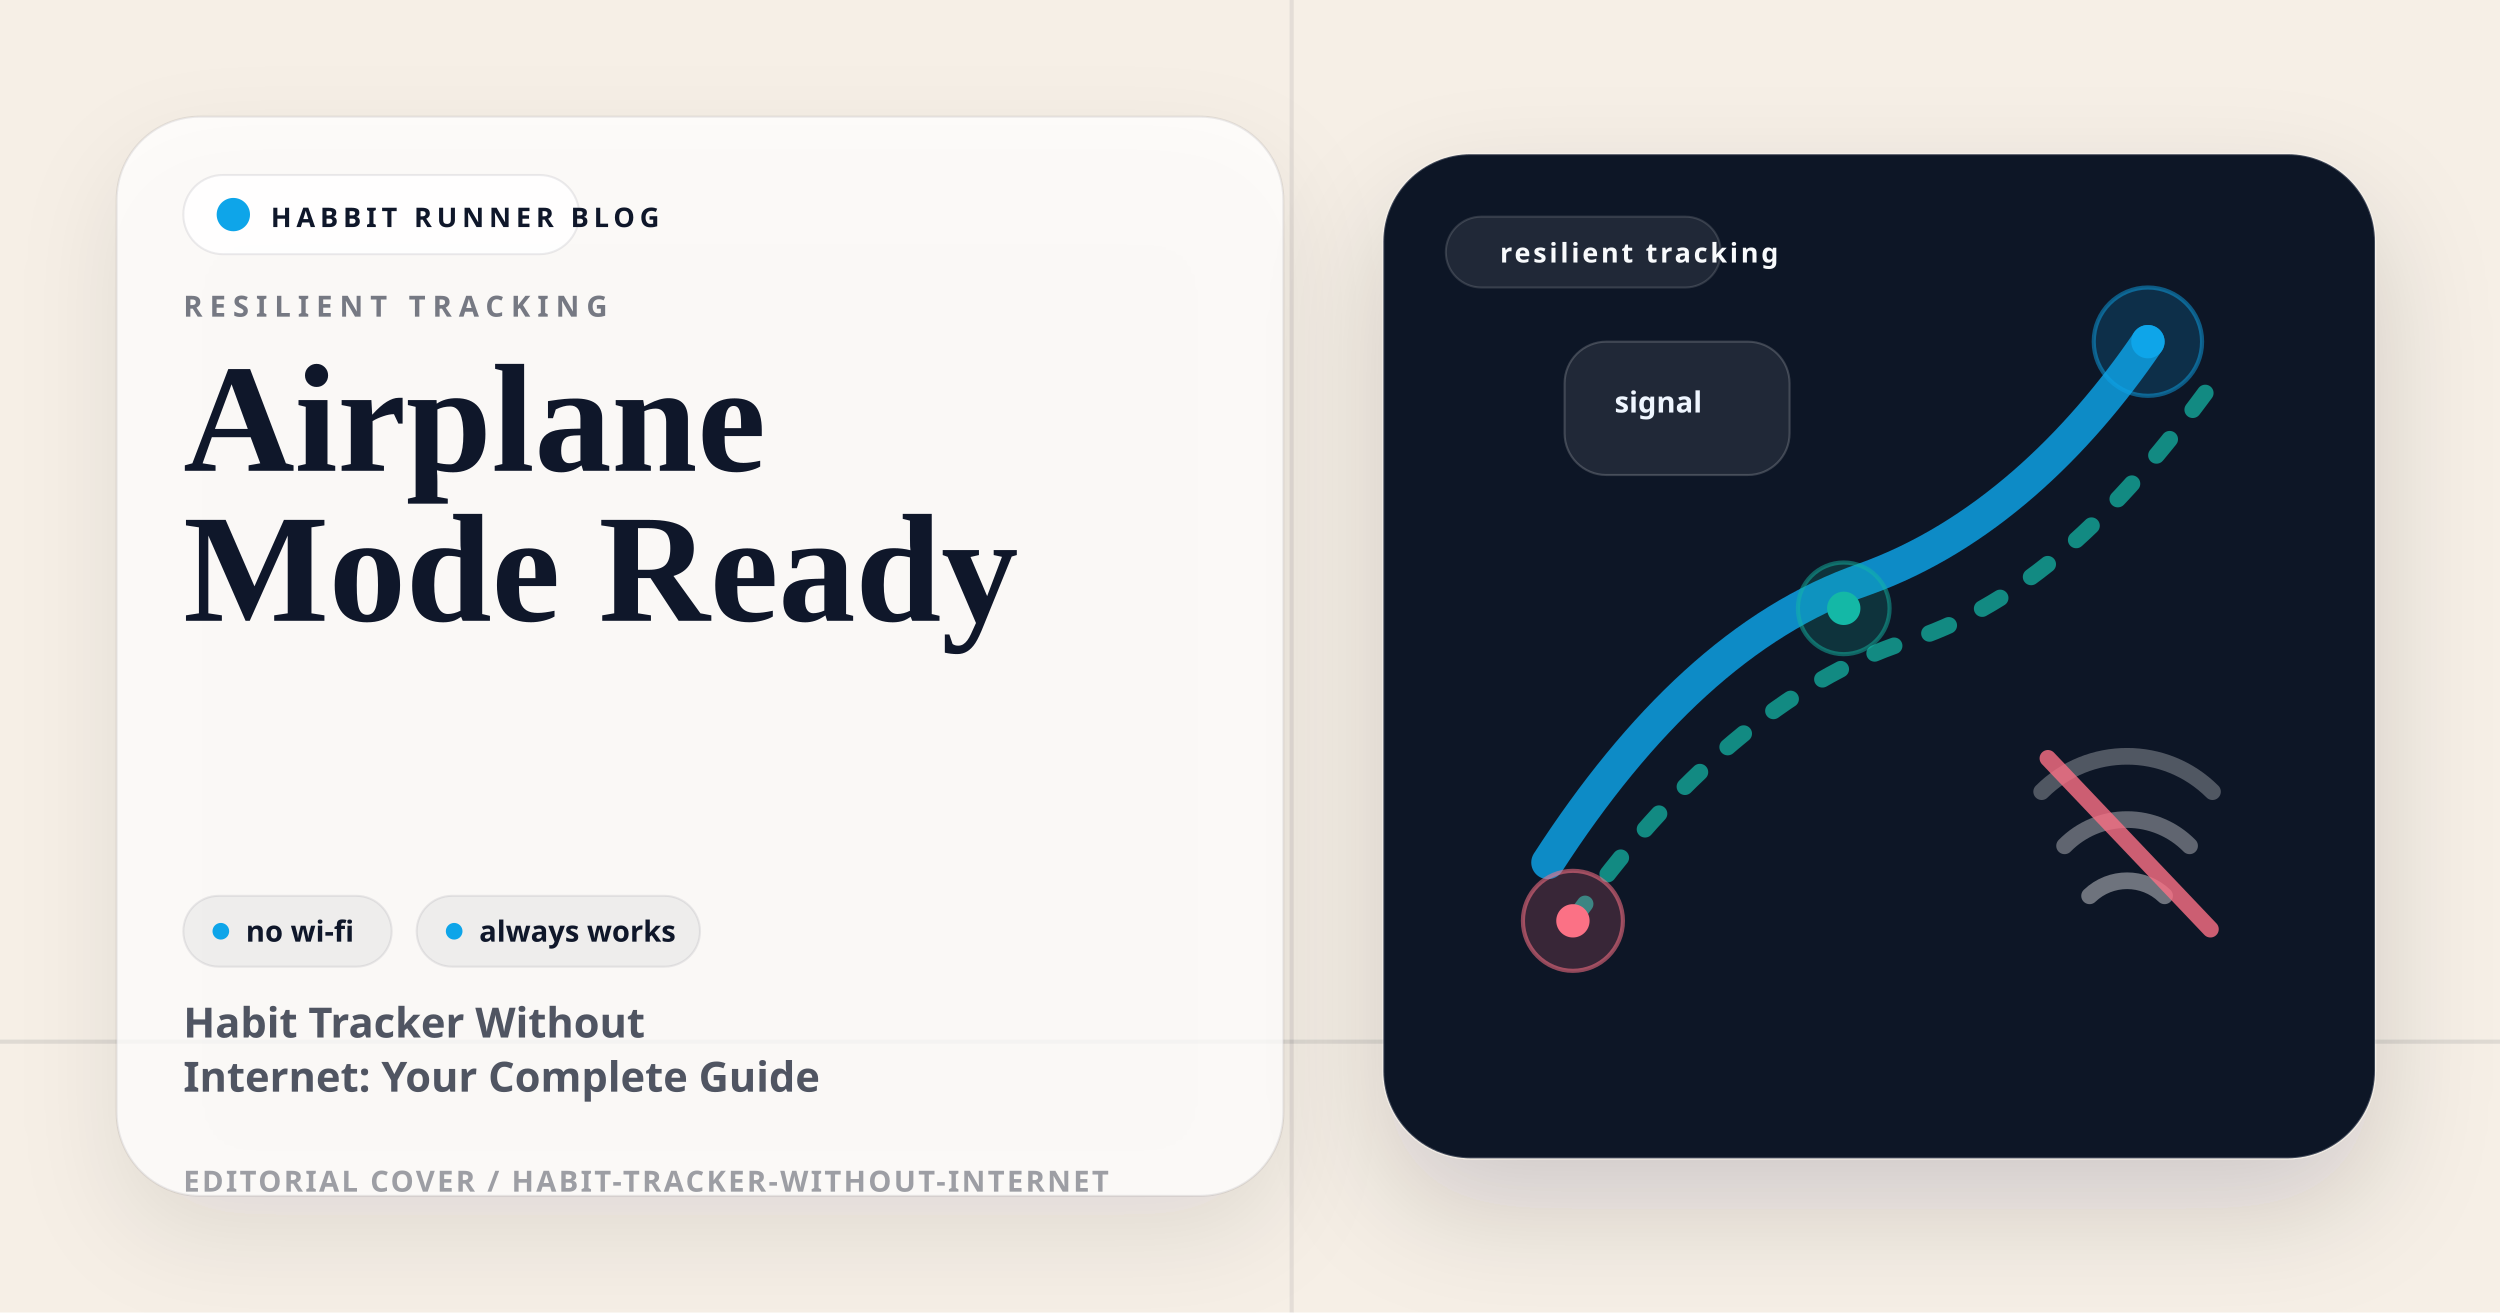
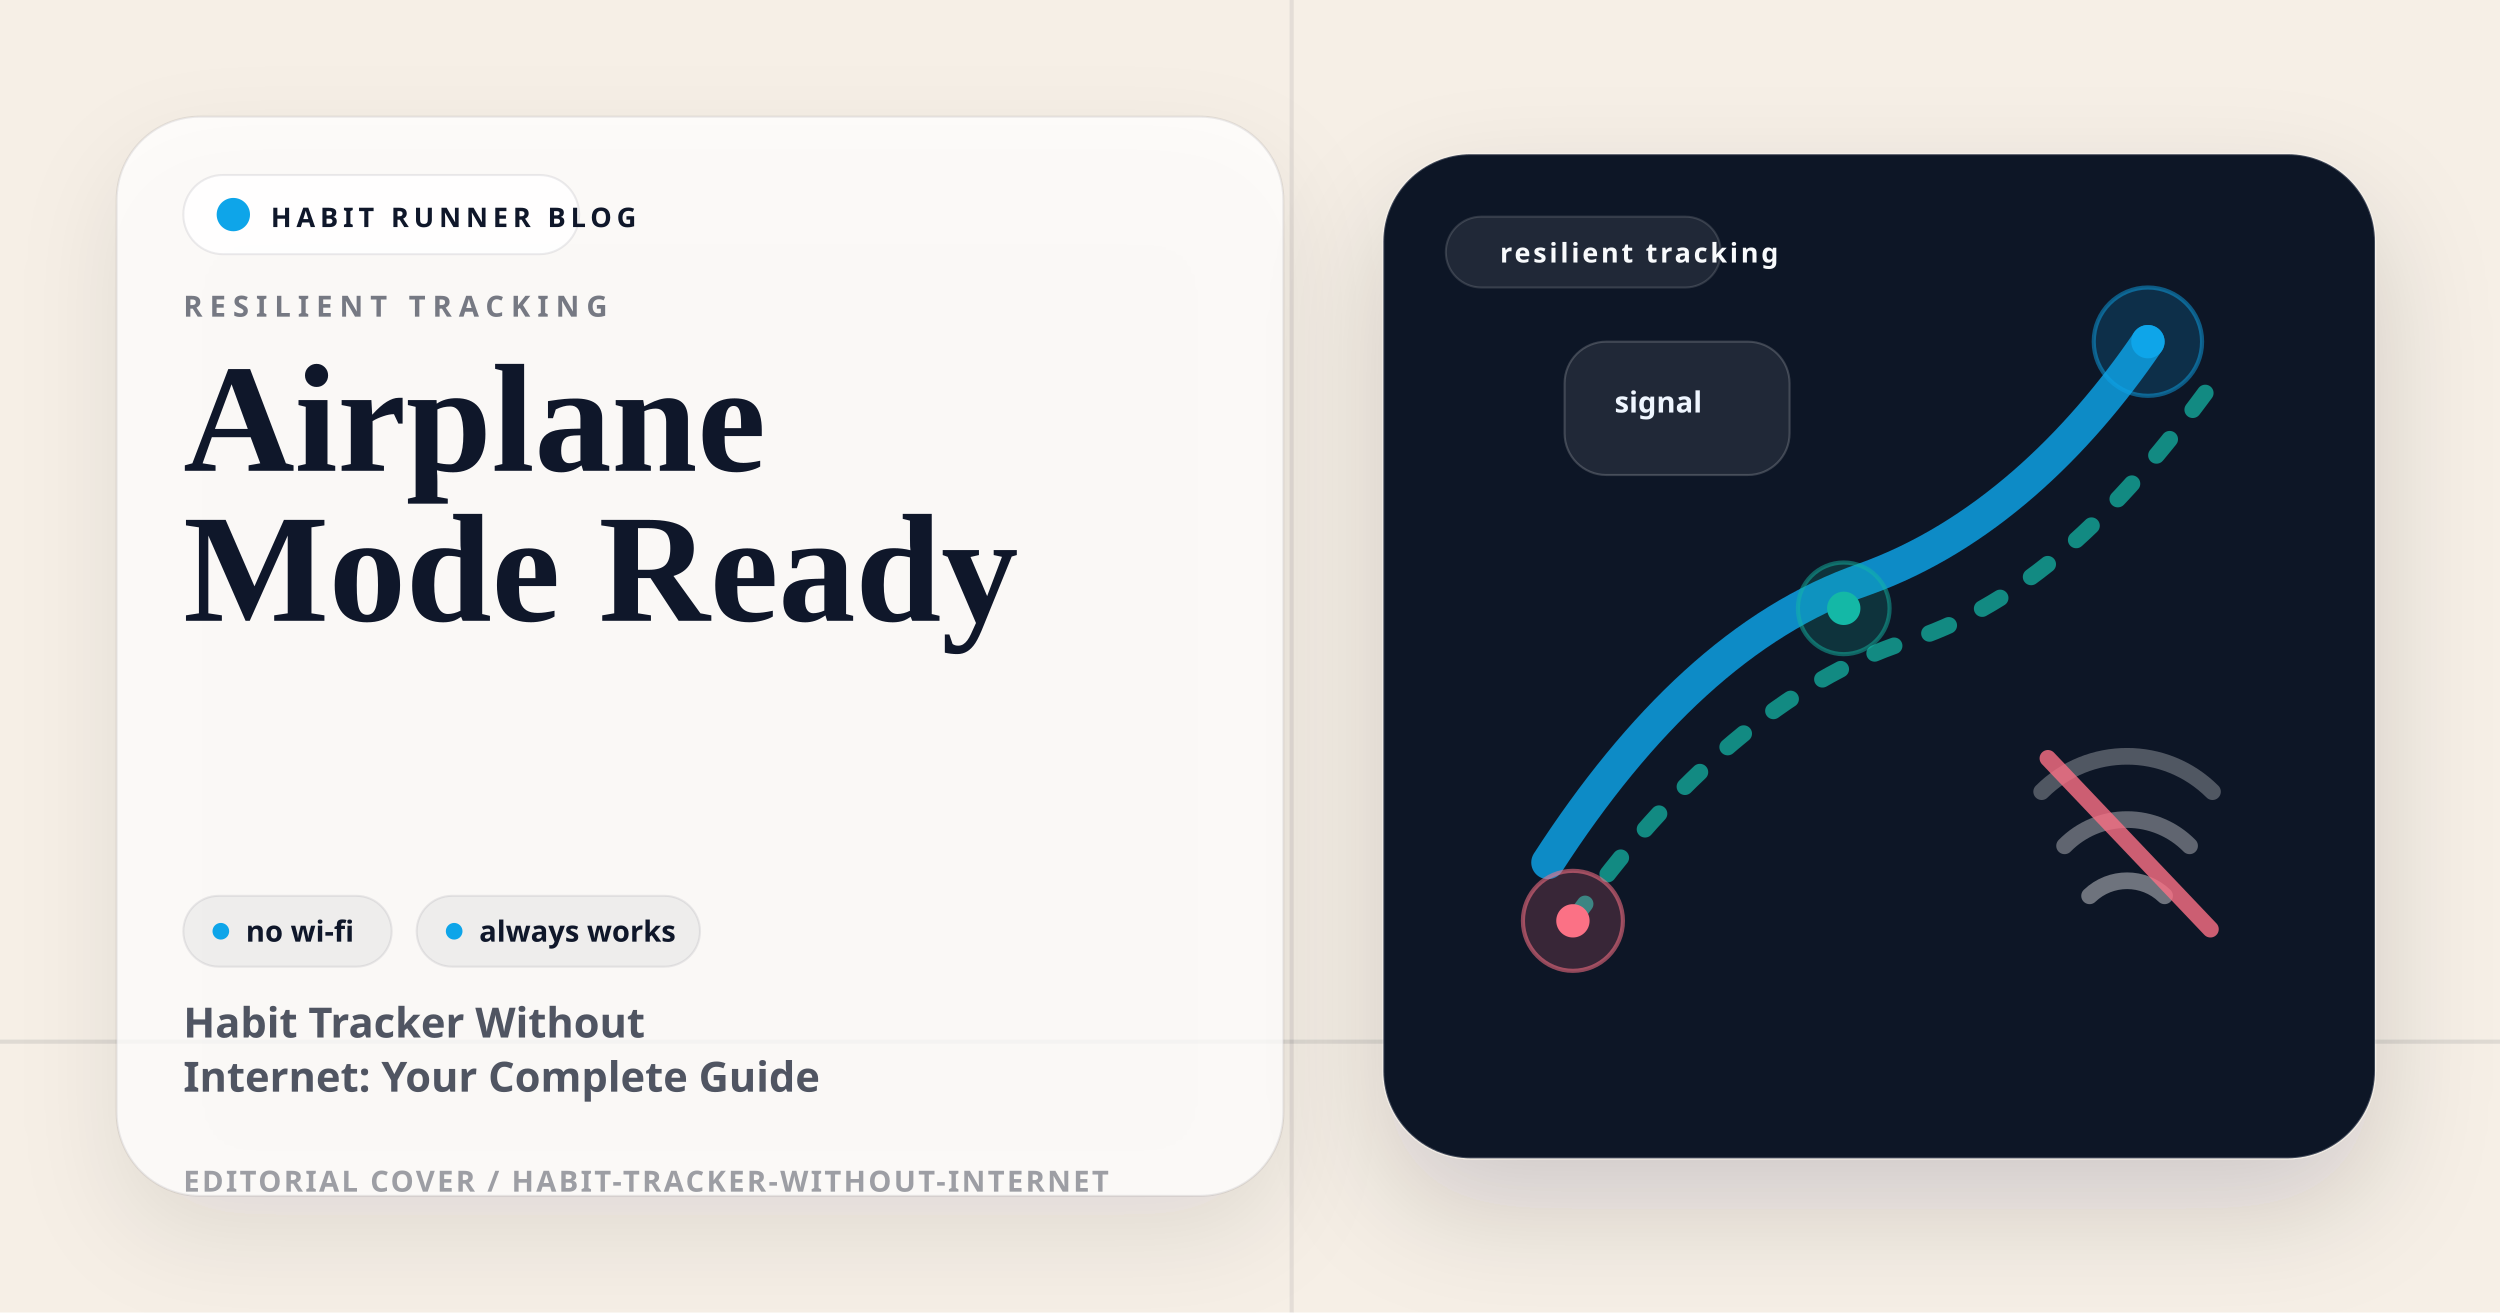
<svg xmlns="http://www.w3.org/2000/svg" width="1200" height="630" viewBox="0 0 1200 630" role="img" aria-label="Habit Tracker Without Internet: Your Complete Guide">
  <defs>
    <pattern id="grid" width="48" height="48" patternUnits="userSpaceOnUse">
      <path d="M48 0H0V48" fill="none" stroke="rgba(15, 23, 42, 0.07)" stroke-width="1" />
    </pattern>
    <filter id="shadowSoft" x="-20%" y="-20%" width="140%" height="150%">
      <feDropShadow dx="0" dy="20" stdDeviation="24" flood-color="#0f172a" flood-opacity="0.12" />
    </filter>
    <filter id="shadowBoard" x="-20%" y="-20%" width="140%" height="150%">
      <feDropShadow dx="0" dy="24" stdDeviation="28" flood-color="#0f172a" flood-opacity="0.16" />
    </filter>
    <clipPath id="boardClip">
      <rect x="664" y="74" width="476" height="482" rx="42" />
    </clipPath>
  </defs>
  <rect width="1200" height="630" fill="#f6efe6" />
  <path d="M0 500 H1200" stroke="rgba(15, 23, 42, 0.1)" stroke-width="2" />
  <path d="M620 0 V630" stroke="rgba(15, 23, 42, 0.08)" stroke-width="2" />
  <rect x="56" y="56" width="560" height="518" rx="40" fill="rgba(255, 255, 255, 0.74)" stroke="rgba(15, 23, 42, 0.08)" filter="url(#shadowSoft)" />
  <rect x="88" y="84" width="190" height="38" rx="19" fill="rgba(255, 255, 255, 0.88)" stroke="rgba(15, 23, 42, 0.08)" />
  <circle cx="112" cy="103" r="8" fill="#0ea5e9" />
-   <text x="130" y="109" fill="#0f172a" font-family="'Avenir Next', 'Segoe UI', 'Trebuchet MS', sans-serif" font-size="13" font-weight="700" letter-spacing="0.18em">HABBIT RUNNER BLOG</text>
+   <text x="130" y="109" fill="#0f172a" font-family="'Avenir Next', 'Segoe UI', 'Trebuchet MS', sans-serif" font-size="13" font-weight="700" letter-spacing="0.18em">HABIT RUNNER BLOG</text>
  <text x="88" y="152" fill="rgba(15, 23, 42, 0.56)" font-family="'Avenir Next', 'Segoe UI', 'Trebuchet MS', sans-serif" font-size="14" font-weight="700" letter-spacing="0.24em">RESILIENT TRACKING</text>
  <text x="88" y="226" fill="#0f172a" font-family="'Iowan Old Style', Georgia, 'Times New Roman', serif" font-size="74" font-weight="700">
    <tspan x="88" dy="0">Airplane</tspan>
    <tspan x="88" dy="72">Mode Ready</tspan>
  </text>
  <g transform="translate(88 430)">
    <rect width="100" height="34" rx="17" fill="rgba(15, 23, 42, 0.05)" stroke="rgba(15, 23, 42, 0.08)" />
    <circle cx="18" cy="17" r="4" fill="#0ea5e9" />
    <text x="30" y="22" fill="#0f172a" font-family="'Avenir Next', 'Segoe UI', 'Trebuchet MS', sans-serif" font-size="14" font-weight="600">no wi-fi</text>
  </g>
  <g transform="translate(200 430)">
    <rect width="136" height="34" rx="17" fill="rgba(15, 23, 42, 0.05)" stroke="rgba(15, 23, 42, 0.08)" />
    <circle cx="18" cy="17" r="4" fill="#0ea5e9" />
    <text x="30" y="22" fill="#0f172a" font-family="'Avenir Next', 'Segoe UI', 'Trebuchet MS', sans-serif" font-size="14" font-weight="600">always works</text>
  </g>
  <text x="88" y="498" fill="rgba(15, 23, 42, 0.72)" font-family="'Avenir Next', 'Segoe UI', 'Trebuchet MS', sans-serif" font-size="20" font-weight="600">
    <tspan x="88" dy="0">Habit Tracker Without</tspan>
    <tspan x="88" dy="26">Internet: Your Complete Guide</tspan>
  </text>
  <text x="88" y="572" fill="rgba(15, 23, 42, 0.4)" font-family="'Avenir Next', 'Segoe UI', 'Trebuchet MS', sans-serif" font-size="14" font-weight="700" letter-spacing="0.08em">EDITORIAL COVER / HABIT-TRACKER-WITHOUT-INTERNET</text>
  <g filter="url(#shadowBoard)">
    <rect x="664" y="74" width="476" height="482" rx="42" fill="#081225" stroke="rgba(255, 255, 255, 0.22)" />
  </g>
  <rect x="694" y="104" width="132" height="34" rx="17" fill="rgba(255, 255, 255, 0.08)" stroke="rgba(255, 255, 255, 0.14)" />
  <text x="720" y="126" fill="#f8fafc" font-family="'Avenir Next', 'Segoe UI', 'Trebuchet MS', sans-serif" font-size="13" font-weight="700" letter-spacing="0.1em">resilient tracking</text>
  <g clip-path="url(#boardClip)">
    <g transform="translate(671 80) scale(1)">
      <path d="M72 334 C116 266 166 218 224 198 C280 178 326 134 360 84" fill="none" stroke="rgba(14, 165, 233, 0.82)" stroke-width="16" stroke-linecap="round" />
      <path d="M84 362 C132 294 188 246 244 228 C294 212 338 176 388 108" fill="none" stroke="rgba(20, 184, 166, 0.72)" stroke-width="8" stroke-dasharray="10 18" stroke-linecap="round" />
      <circle cx="84" cy="362" r="24" fill="rgba(251, 113, 133, 0.18)" stroke="rgba(251, 113, 133, 0.55)" stroke-width="2" />
      <circle cx="84" cy="362" r="8" fill="#fb7185" />
      <circle cx="214" cy="212" r="22" fill="rgba(20, 184, 166, 0.18)" stroke="rgba(20, 184, 166, 0.48)" stroke-width="2" />
      <circle cx="214" cy="212" r="8" fill="#14b8a6" />
      <circle cx="360" cy="84" r="26" fill="rgba(14, 165, 233, 0.18)" stroke="rgba(14, 165, 233, 0.48)" stroke-width="2" />
      <circle cx="360" cy="84" r="8" fill="#0ea5e9" />
      <path d="M309 300 a58 58 0 0 1 82 0" fill="none" stroke="rgba(255, 255, 255, 0.28)" stroke-width="8" stroke-linecap="round" />
      <path d="M320 326 a42 42 0 0 1 60 0" fill="none" stroke="rgba(255, 255, 255, 0.34)" stroke-width="8" stroke-linecap="round" />
      <path d="M332 350 a26 26 0 0 1 36 0" fill="none" stroke="rgba(255, 255, 255, 0.4)" stroke-width="8" stroke-linecap="round" />
      <line x1="312" y1="284" x2="390" y2="366" stroke="rgba(251, 113, 133, 0.8)" stroke-width="8" stroke-linecap="round" />
      <rect x="80" y="84" width="108" height="64" rx="20" fill="rgba(255, 255, 255, 0.08)" stroke="rgba(255, 255, 255, 0.18)" />
      <text x="104" y="118" fill="#eff6ff" font-family="'Avenir Next', 'Segoe UI', 'Trebuchet MS', sans-serif" font-size="14" font-weight="700">signal</text>
    </g>
  </g>
</svg>
